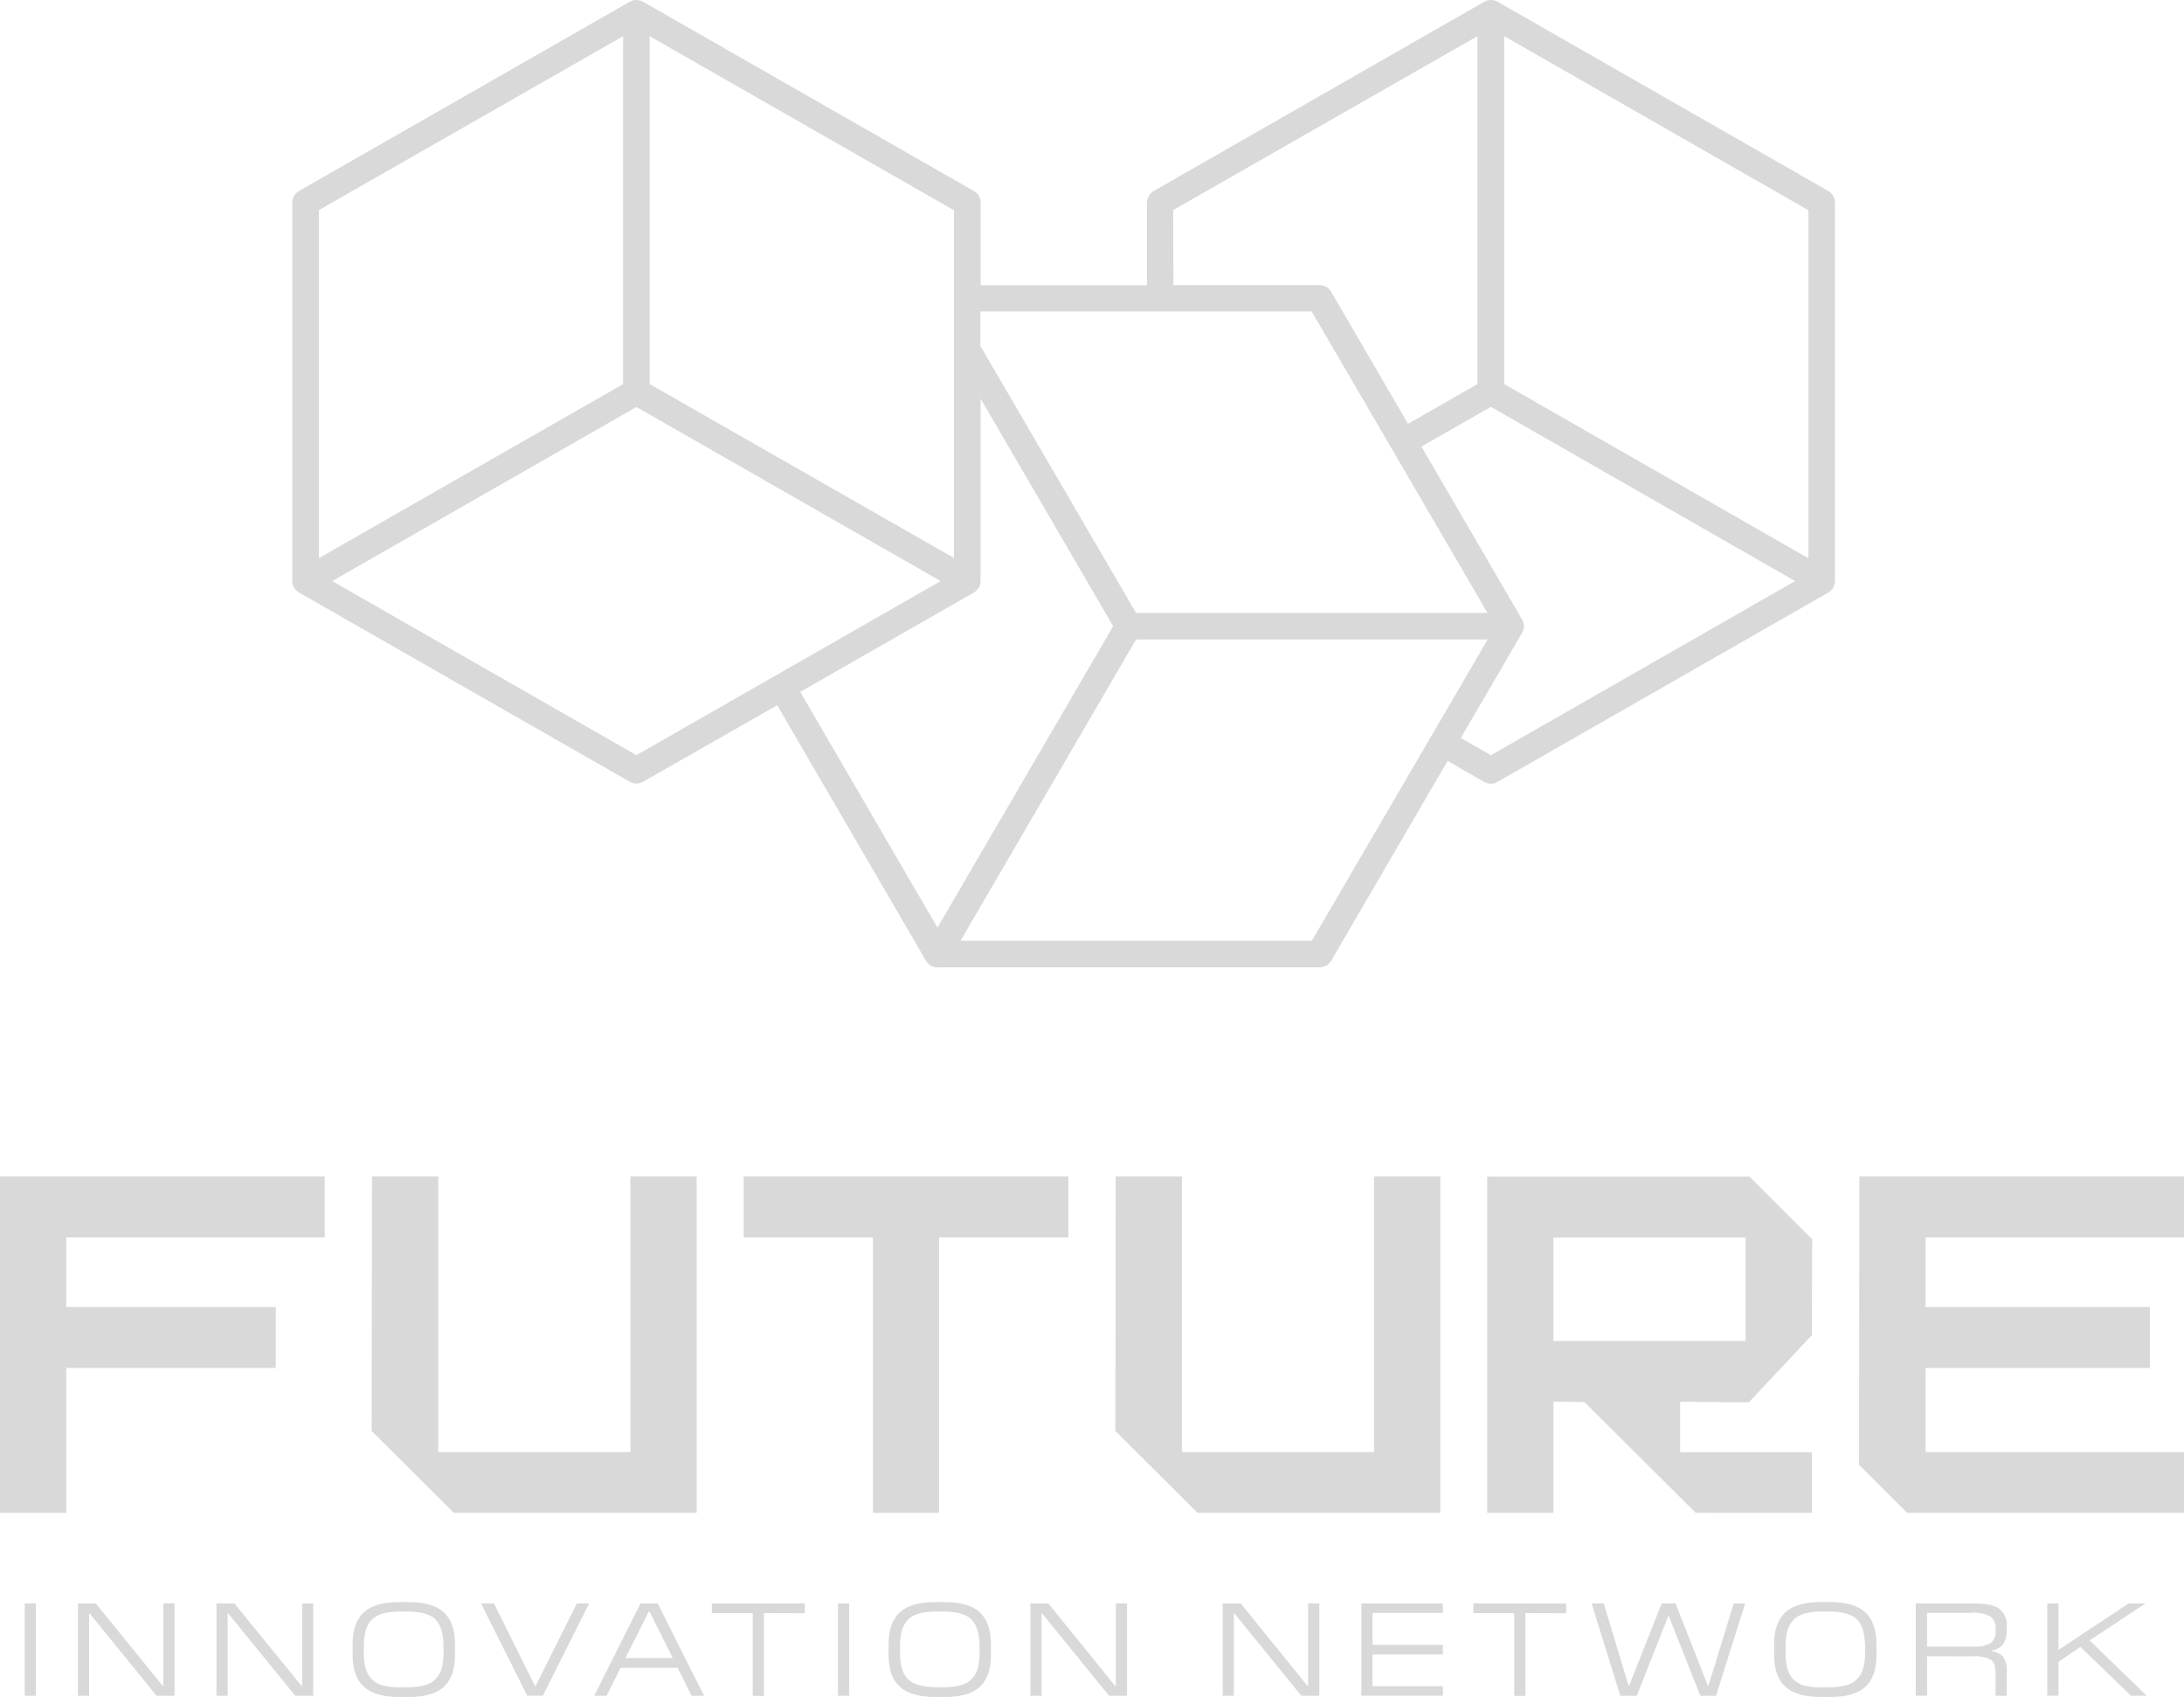
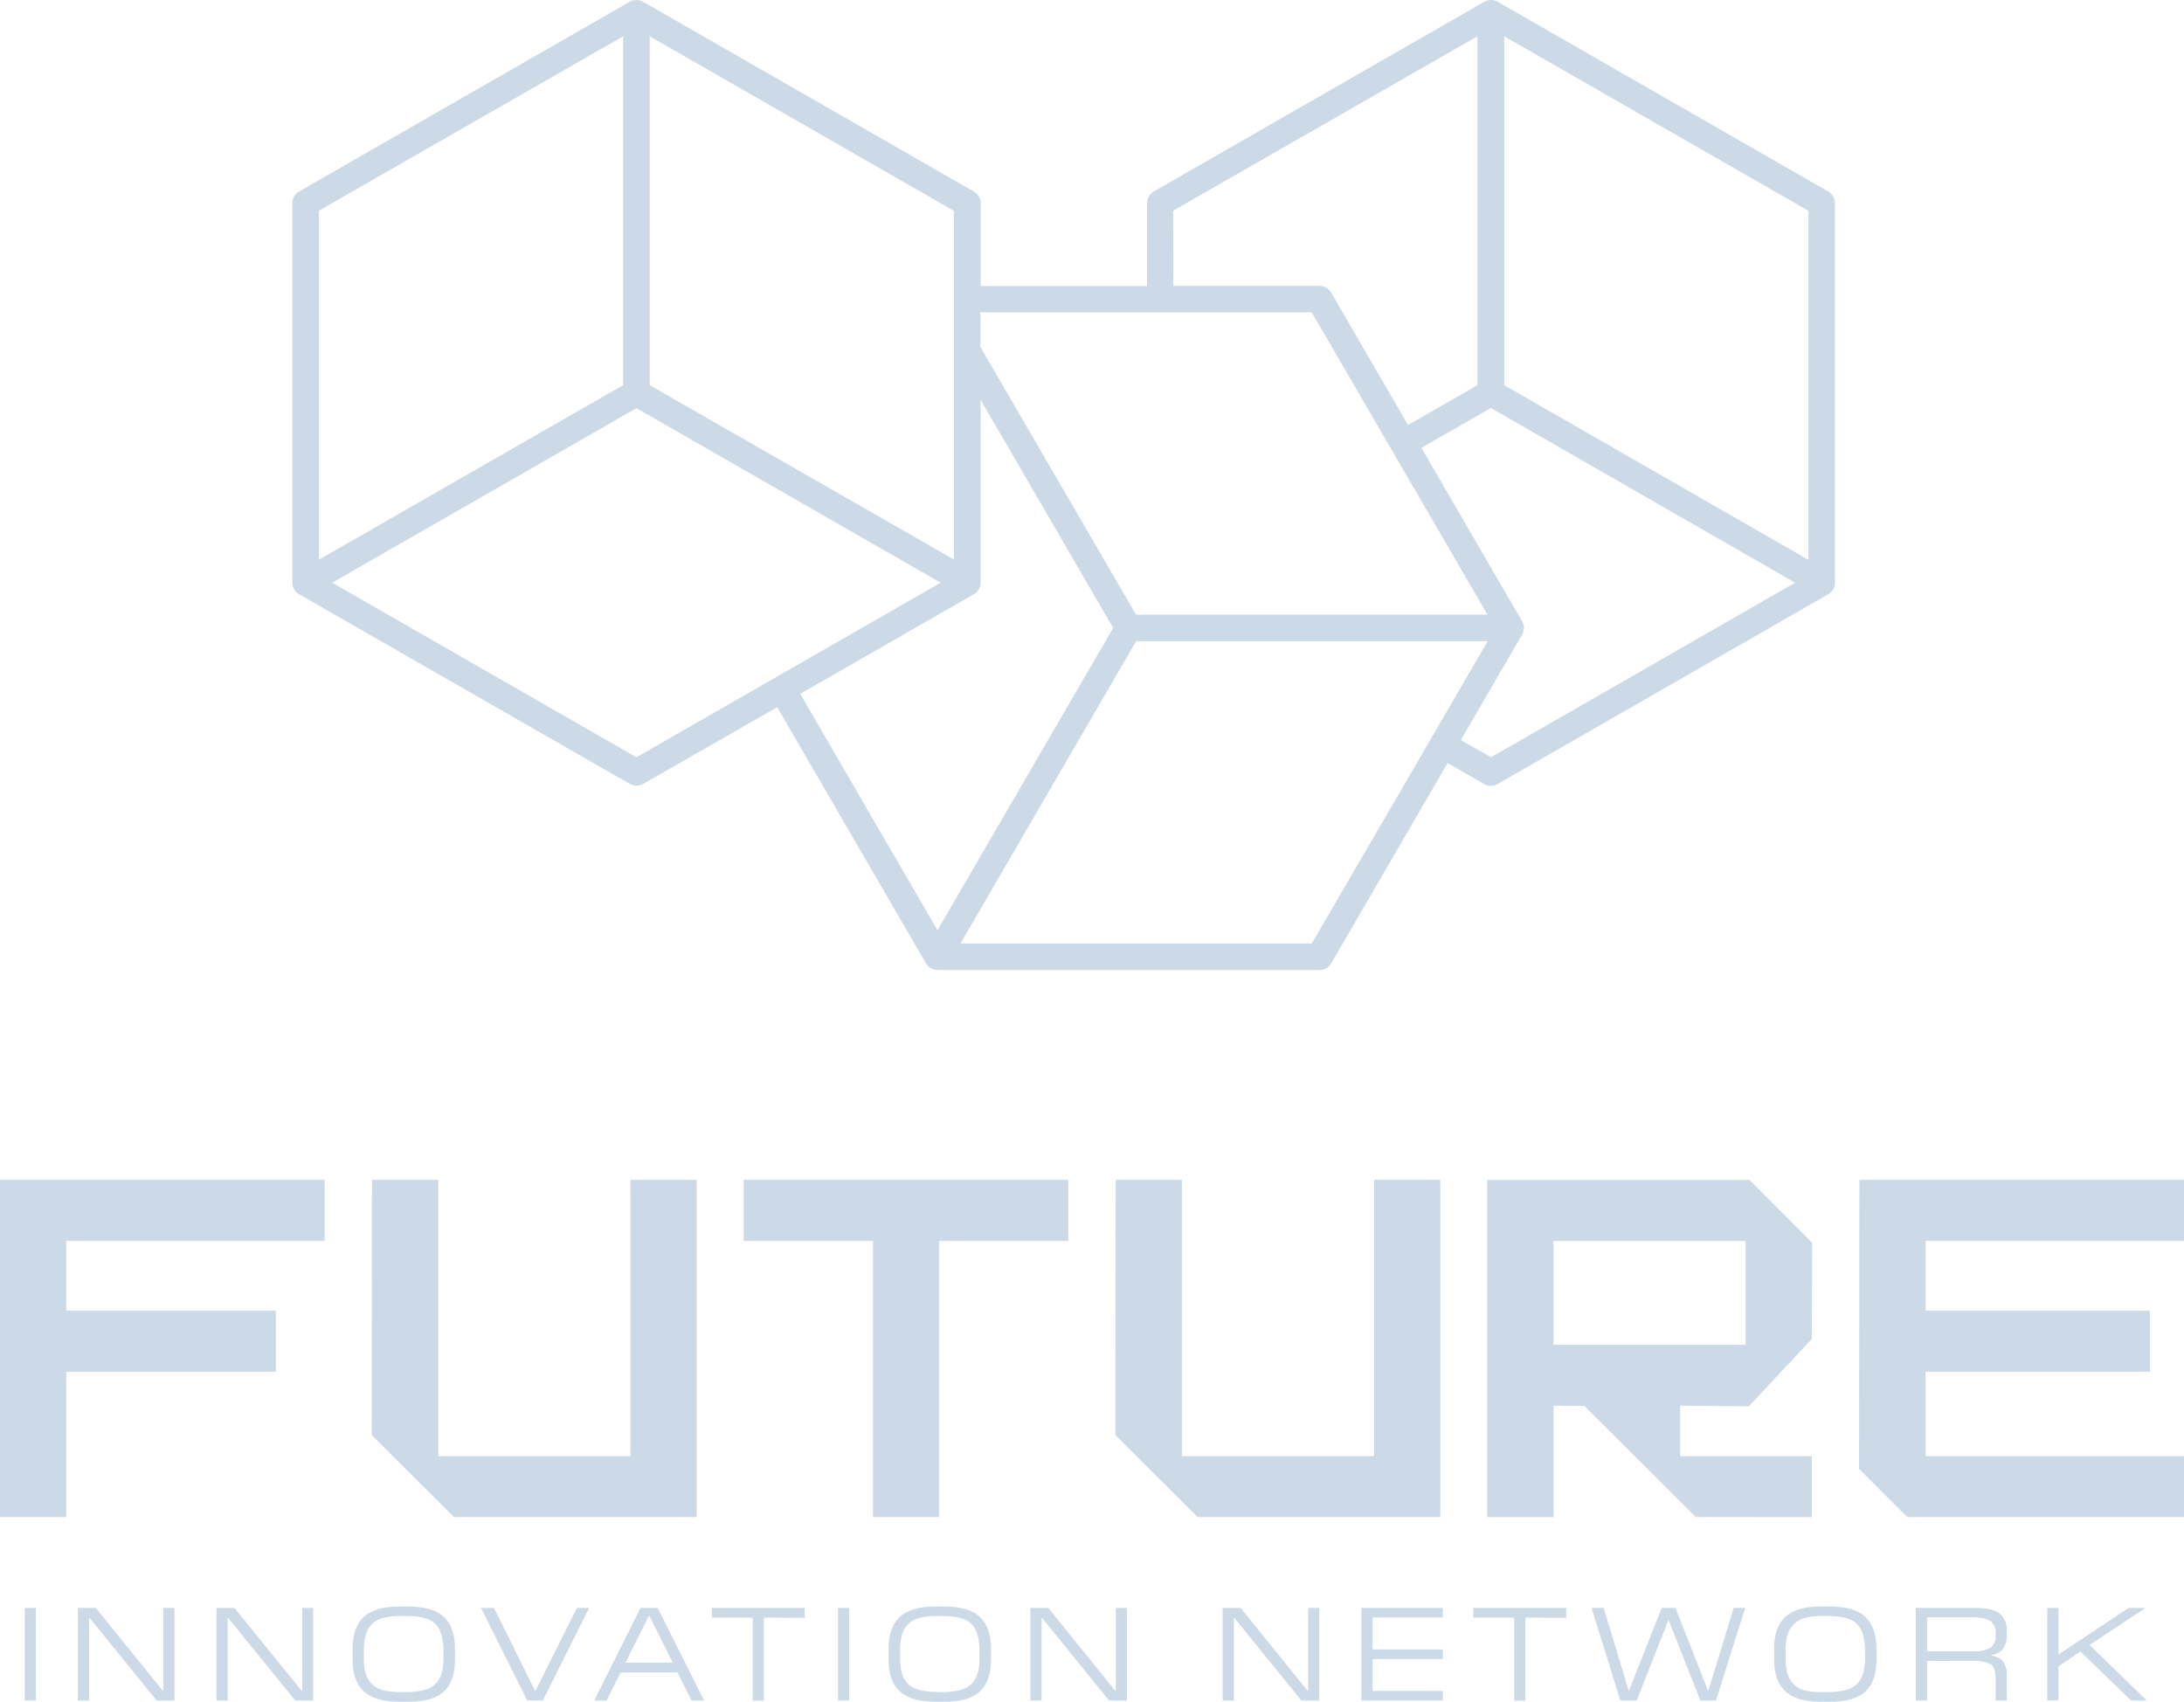
- <svg xmlns="http://www.w3.org/2000/svg" width="112" height="87" viewBox="0 0 112 87" fill="none">
-   <path d="M97.802 77.559L95.336 75.096L95.352 60.317H112V63.441H98.749V67.008H110.255V70.132H98.749V74.449H112V77.559H97.802Z" fill="#D9D9D9" />
-   <path d="M0 77.559V60.317H16.651V63.441H3.397V67.008H14.145V70.132H3.397V77.559H0Z" fill="#D9D9D9" />
-   <path d="M23.273 77.559L19.06 73.364L19.076 60.317H22.476V74.449H32.329V60.317H35.726V77.559H23.273Z" fill="#D9D9D9" />
-   <path d="M44.769 77.559V63.441H38.138V60.317H54.786V63.441H48.155V77.559H44.769Z" fill="#D9D9D9" />
-   <path d="M61.411 77.559L57.198 73.364L57.214 60.317H60.611V74.449H70.465V60.317H73.862V77.559H61.411Z" fill="#D9D9D9" />
-   <path d="M86.96 77.559L81.247 71.877L79.665 71.863V77.562H76.266V60.325H89.72L92.932 63.539L92.916 68.45L89.682 71.898L86.162 71.863V74.451H92.916V77.562L86.96 77.559ZM79.665 68.75H89.519V63.447H79.665V68.75Z" fill="#D9D9D9" />
-   <path d="M1.836 82.205V86.939H1.269V82.205H1.836Z" fill="#D9D9D9" />
-   <path d="M8.949 82.205V86.939H8.031L4.604 82.725H4.57V86.939H3.994V82.205H4.915L8.336 86.424H8.376V82.205H8.949Z" fill="#D9D9D9" />
-   <path d="M16.062 82.205V86.939H15.141L11.709 82.725H11.674V86.939H11.101V82.205H12.022L15.457 86.424H15.497V82.205H16.062Z" fill="#D9D9D9" />
-   <path d="M20.942 87H20.471C19.637 87 19.031 86.823 18.653 86.469C18.273 86.114 18.083 85.579 18.083 84.857V84.287C18.083 83.559 18.273 83.018 18.653 82.664C19.033 82.311 19.639 82.134 20.471 82.134H20.942C21.775 82.134 22.382 82.311 22.762 82.664C23.142 83.018 23.332 83.559 23.332 84.287V84.857C23.332 85.587 23.142 86.128 22.762 86.48C22.382 86.83 21.774 87.005 20.942 87ZM20.861 86.507C21.177 86.51 21.491 86.472 21.796 86.393C22.017 86.335 22.217 86.215 22.371 86.048C22.511 85.89 22.611 85.701 22.663 85.496C22.722 85.241 22.749 84.979 22.743 84.717V84.417C22.743 83.786 22.612 83.328 22.35 83.043C22.082 82.76 21.592 82.616 20.861 82.619H20.543C20.226 82.611 19.909 82.648 19.603 82.731C19.382 82.79 19.182 82.91 19.028 83.078C18.89 83.238 18.792 83.428 18.741 83.632C18.68 83.893 18.652 84.16 18.658 84.428V84.719C18.652 84.982 18.68 85.244 18.741 85.499C18.791 85.703 18.889 85.892 19.028 86.05C19.182 86.218 19.382 86.339 19.603 86.398C19.91 86.478 20.226 86.514 20.543 86.507H20.861Z" fill="#D9D9D9" />
-   <path d="M30.212 82.205L27.84 86.934H27.037L24.668 82.205H25.332L27.433 86.432H27.468L29.583 82.205H30.212Z" fill="#D9D9D9" />
-   <path d="M33.729 82.205L36.106 86.939H35.464L34.746 85.504H31.829L31.106 86.939H30.471L32.846 82.205H33.729ZM33.306 82.619H33.272L32.072 85.006H34.5L33.306 82.619Z" fill="#D9D9D9" />
-   <path d="M39.174 82.701V86.944H38.601V82.701H36.505V82.205H41.27V82.707L39.174 82.701Z" fill="#D9D9D9" />
-   <path d="M43.548 82.205V86.939H42.975V82.205H43.548Z" fill="#D9D9D9" />
-   <path d="M48.431 87H47.96C47.127 87 46.522 86.822 46.139 86.469C45.757 86.117 45.567 85.579 45.569 84.857V84.287C45.569 83.559 45.759 83.018 46.139 82.664C46.52 82.311 47.126 82.134 47.96 82.134H48.431C49.264 82.134 49.871 82.311 50.249 82.664C50.626 83.017 50.816 83.558 50.819 84.287V84.857C50.819 85.587 50.629 86.128 50.249 86.48C49.868 86.83 49.264 87.005 48.431 87ZM48.04 86.507H48.348C48.663 86.51 48.977 86.472 49.282 86.393C49.504 86.335 49.705 86.215 49.861 86.048C50 85.889 50.099 85.7 50.15 85.496C50.211 85.241 50.239 84.979 50.233 84.717V84.417C50.233 83.786 50.099 83.327 49.836 83.043C49.574 82.76 49.076 82.619 48.348 82.619H48.04C47.724 82.611 47.408 82.648 47.103 82.731C46.881 82.788 46.68 82.909 46.525 83.078C46.388 83.238 46.29 83.428 46.239 83.632C46.179 83.893 46.151 84.16 46.156 84.428V84.719C46.151 84.982 46.179 85.243 46.239 85.499C46.289 85.703 46.387 85.892 46.525 86.05C46.684 86.217 46.889 86.334 47.114 86.387C47.416 86.467 47.728 86.504 48.04 86.499V86.507Z" fill="#D9D9D9" />
-   <path d="M57.795 82.205V86.939H56.874L53.448 82.725H53.413V86.939H52.84V82.205H53.761L57.179 86.424H57.222V82.205H57.795Z" fill="#D9D9D9" />
-   <path d="M67.657 82.205V86.939H66.736L63.309 82.725H63.275V86.939H62.702V82.205H63.625L67.044 86.424H67.084V82.205H67.657Z" fill="#D9D9D9" />
-   <path d="M73.993 86.448V86.936H69.814V82.205H73.993V82.693H70.387V84.327H73.993V84.82H70.387V86.448H73.993Z" fill="#D9D9D9" />
-   <path d="M78.225 82.701V86.944H77.652V82.701H75.556V82.205H80.321V82.707L78.225 82.701Z" fill="#D9D9D9" />
-   <path d="M89.495 82.205L88.001 86.939H87.198L85.565 82.821L83.935 86.939H83.094L81.62 82.205H82.241L83.515 86.406H83.55L85.215 82.205H85.924L87.581 86.411H87.616L88.909 82.205H89.495Z" fill="#D9D9D9" />
-   <path d="M93.842 87H93.371C92.538 87 91.931 86.823 91.551 86.469C91.171 86.114 90.981 85.579 90.981 84.857V84.287C90.981 83.559 91.171 83.018 91.551 82.664C91.931 82.311 92.538 82.134 93.371 82.134H93.842C94.675 82.134 95.283 82.311 95.66 82.664C96.037 83.017 96.228 83.558 96.23 84.287V84.857C96.23 85.587 96.04 86.128 95.66 86.48C95.28 86.83 94.675 87.005 93.842 87ZM93.452 86.507H93.759C94.075 86.51 94.391 86.472 94.696 86.393C94.918 86.335 95.117 86.215 95.272 86.048C95.411 85.889 95.51 85.7 95.561 85.496C95.622 85.241 95.65 84.979 95.644 84.717V84.417C95.644 83.786 95.512 83.328 95.248 83.043C94.98 82.76 94.487 82.616 93.759 82.619H93.452C93.135 82.611 92.82 82.648 92.515 82.731C92.29 82.792 92.089 82.917 91.936 83.091C91.799 83.251 91.701 83.441 91.65 83.645C91.591 83.906 91.564 84.174 91.57 84.441V84.733C91.564 84.995 91.591 85.257 91.65 85.512C91.702 85.715 91.8 85.904 91.936 86.064C92.092 86.232 92.293 86.352 92.515 86.411C92.821 86.487 93.136 86.519 93.452 86.507Z" fill="#D9D9D9" />
-   <path d="M98.824 84.913V86.934H98.243V82.205H101.295C101.876 82.205 102.293 82.298 102.54 82.487C102.672 82.6 102.774 82.743 102.839 82.903C102.904 83.064 102.929 83.237 102.912 83.409V83.531C102.932 83.801 102.864 84.069 102.719 84.298C102.569 84.478 102.354 84.593 102.119 84.618V84.648C102.348 84.669 102.561 84.77 102.722 84.931C102.872 85.162 102.939 85.436 102.912 85.708V86.939H102.339V85.836C102.339 85.467 102.264 85.221 102.109 85.099C101.815 84.947 101.483 84.884 101.153 84.918L98.824 84.913ZM101.097 82.688H98.824V84.417H101.207C101.517 84.446 101.829 84.38 102.101 84.229C102.189 84.144 102.257 84.04 102.298 83.925C102.339 83.81 102.353 83.687 102.339 83.566V83.523C102.354 83.401 102.337 83.277 102.29 83.163C102.243 83.049 102.168 82.948 102.071 82.871C101.77 82.722 101.433 82.656 101.097 82.68V82.688Z" fill="#D9D9D9" />
-   <path d="M105.562 85.197V86.934H104.989V82.205H105.562V84.566H105.597L109.16 82.205H110.022L107.16 84.099L110.089 86.939H109.286L106.697 84.444H106.67L105.562 85.197Z" fill="#D9D9D9" />
-   <path d="M93.765 9.795L76.801 0.089C76.697 0.031 76.579 0 76.46 0C76.34 0 76.222 0.031 76.118 0.089L59.16 9.795C59.057 9.855 58.972 9.941 58.912 10.043C58.853 10.146 58.822 10.263 58.823 10.381V14.624H50.291V10.381C50.291 10.262 50.26 10.146 50.2 10.044C50.139 9.941 50.053 9.856 49.949 9.798L32.977 0.089C32.873 0.031 32.755 0 32.636 0C32.516 0 32.398 0.031 32.294 0.089L15.328 9.795C15.225 9.854 15.139 9.939 15.08 10.042C15.021 10.144 14.99 10.26 14.991 10.378V29.79C14.991 29.908 15.022 30.025 15.082 30.128C15.141 30.231 15.227 30.316 15.331 30.376L32.297 40.079C32.402 40.137 32.52 40.169 32.64 40.169C32.759 40.169 32.876 40.138 32.98 40.079L39.857 36.154L47.486 49.257C47.546 49.359 47.633 49.444 47.736 49.504C47.84 49.563 47.958 49.594 48.078 49.593H67.673C67.793 49.594 67.91 49.563 68.014 49.504C68.118 49.444 68.204 49.359 68.264 49.257L74.237 39.01L76.11 40.087C76.214 40.148 76.332 40.179 76.453 40.179C76.573 40.18 76.69 40.148 76.793 40.087L93.757 30.381C93.861 30.323 93.947 30.238 94.007 30.135C94.068 30.033 94.099 29.916 94.099 29.798V10.381C94.1 10.263 94.069 10.147 94.011 10.044C93.952 9.941 93.867 9.855 93.765 9.795ZM92.742 28.623L77.141 19.692V1.855L92.742 10.779V28.623ZM60.161 10.771L75.765 1.855V19.692L72.207 21.728L68.259 14.953C68.199 14.85 68.113 14.765 68.009 14.706C67.905 14.647 67.787 14.616 67.667 14.616H60.172L60.161 10.771ZM67.266 15.968L76.282 31.423H58.258L50.275 17.735V15.968H67.266ZM48.918 28.604L33.317 19.692V1.855L48.918 10.779V28.604ZM31.954 1.855V19.692L16.353 28.615V10.771L31.954 1.855ZM32.637 38.716L17.036 29.79L32.637 20.866L48.238 29.79L32.637 38.716ZM41.037 35.472L49.943 30.378C50.048 30.319 50.134 30.233 50.194 30.13C50.255 30.026 50.286 29.909 50.286 29.79V20.437L57.086 32.105L48.075 47.557L41.037 35.472ZM67.271 48.236H49.255L58.263 32.781H76.293L67.271 48.236ZM76.461 38.716L74.914 37.833L78.059 32.441C78.118 32.338 78.15 32.222 78.15 32.103C78.15 31.985 78.118 31.868 78.059 31.765L72.893 22.895L76.456 20.858L92.057 29.79L76.461 38.716Z" fill="#D9D9D9" />
+ <svg xmlns="http://www.w3.org/2000/svg" width="86" height="67" viewBox="0 0 86 67" fill="none">
+   <path d="M75.098 59.73L73.204 57.833L73.217 46.451H86V48.857H75.825V51.604H84.66V54.01H75.825V57.334H86V59.73H75.098Z" fill="#CCDAE7" />
+   <path d="M0 59.73V46.451H12.785V48.857H2.608V51.604H10.861V54.01H2.608V59.73H0Z" fill="#CCDAE7" />
+   <path d="M17.87 59.73L14.635 56.499L14.648 46.451H17.258V57.334H24.824V46.451H27.433V59.73H17.87Z" fill="#CCDAE7" />
+   <path d="M34.376 59.73V48.857H29.285V46.451H42.068V48.857H36.976V59.73H34.376Z" fill="#CCDAE7" />
+   <path d="M47.155 59.73L43.92 56.499L43.932 46.451H46.541V57.334H54.107V46.451H56.715V59.73H47.155Z" fill="#CCDAE7" />
+   <path d="M66.773 59.73L62.386 55.353L61.172 55.343V59.732H58.561V46.457H68.892L71.359 48.933L71.346 52.715L68.863 55.37L66.16 55.343V57.336H71.346V59.732L66.773 59.73ZM61.172 52.946H68.738V48.861H61.172V52.946Z" fill="#CCDAE7" />
+   <path d="M1.41 63.308V66.953H0.974V63.308H1.41Z" fill="#CCDAE7" />
+   <path d="M6.872 63.308V66.953H6.167L3.535 63.708H3.509V66.953H3.067V63.308H3.774L6.401 66.557H6.432V63.308H6.872Z" fill="#CCDAE7" />
+   <path d="M12.333 63.308V66.953H11.626L8.991 63.708H8.964V66.953H8.524V63.308H9.231L11.868 66.557H11.899V63.308H12.333Z" fill="#CCDAE7" />
+   <path d="M16.08 67H15.718C15.079 67 14.613 66.864 14.323 66.591C14.031 66.318 13.885 65.905 13.885 65.35V64.911C13.885 64.35 14.031 63.933 14.323 63.661C14.615 63.389 15.08 63.252 15.718 63.252H16.08C16.72 63.252 17.186 63.389 17.478 63.661C17.77 63.933 17.916 64.35 17.916 64.911V65.35C17.916 65.912 17.77 66.329 17.478 66.6C17.186 66.869 16.719 67.004 16.08 67ZM16.018 66.62C16.261 66.623 16.502 66.593 16.736 66.532C16.906 66.488 17.059 66.396 17.178 66.267C17.285 66.145 17.362 65.999 17.402 65.842C17.447 65.645 17.468 65.444 17.463 65.242V65.011C17.463 64.525 17.363 64.172 17.161 63.953C16.956 63.734 16.58 63.624 16.018 63.626H15.774C15.53 63.62 15.287 63.649 15.052 63.712C14.882 63.757 14.729 63.85 14.611 63.98C14.505 64.103 14.43 64.249 14.39 64.406C14.344 64.607 14.322 64.813 14.327 65.019V65.244C14.322 65.446 14.344 65.647 14.39 65.844C14.429 66.001 14.504 66.147 14.611 66.269C14.729 66.398 14.882 66.491 15.052 66.536C15.288 66.598 15.531 66.626 15.774 66.62H16.018Z" fill="#CCDAE7" />
+   <path d="M23.198 63.308L21.377 66.949H20.761L18.941 63.308H19.451L21.065 66.563H21.091L22.715 63.308H23.198Z" fill="#CCDAE7" />
+   <path d="M25.899 63.308L27.725 66.953H27.231L26.68 65.848H24.44L23.885 66.953H23.398L25.221 63.308H25.899ZM25.575 63.626H25.548L24.627 65.464H26.491L25.575 63.626Z" fill="#CCDAE7" />
+   <path d="M30.08 63.69V66.957H29.64V63.69H28.031V63.308H31.69V63.694L30.08 63.69Z" fill="#CCDAE7" />
+   <path d="M33.439 63.308V66.953H32.999V63.308H33.439Z" fill="#CCDAE7" />
+   <path d="M37.188 67H36.826C36.187 67 35.722 66.863 35.429 66.591C35.135 66.32 34.989 65.905 34.991 65.35V64.911C34.991 64.35 35.137 63.933 35.429 63.661C35.721 63.389 36.186 63.252 36.826 63.252H37.188C37.827 63.252 38.294 63.389 38.584 63.661C38.874 63.932 39.02 64.349 39.022 64.911V65.35C39.022 65.912 38.876 66.329 38.584 66.6C38.292 66.869 37.827 67.004 37.188 67ZM36.888 66.62H37.124C37.366 66.623 37.608 66.593 37.842 66.532C38.012 66.488 38.166 66.395 38.286 66.267C38.392 66.145 38.469 65.999 38.508 65.842C38.555 65.645 38.576 65.444 38.571 65.242V65.011C38.571 64.525 38.469 64.171 38.267 63.953C38.066 63.734 37.684 63.626 37.124 63.626H36.888C36.645 63.62 36.403 63.649 36.169 63.712C35.998 63.757 35.843 63.849 35.725 63.98C35.619 64.103 35.544 64.249 35.505 64.406C35.459 64.607 35.437 64.813 35.441 65.019V65.244C35.437 65.446 35.459 65.647 35.505 65.844C35.543 66.001 35.618 66.147 35.725 66.269C35.847 66.397 36.004 66.487 36.177 66.528C36.409 66.589 36.648 66.618 36.888 66.614V66.62Z" fill="#CCDAE7" />
+   <path d="M44.378 63.308V66.953H43.671L41.04 63.708H41.013V66.953H40.574V63.308H41.281L43.905 66.557H43.938V63.308H44.378Z" fill="#CCDAE7" />
+   <path d="M51.951 63.308V66.953H51.244L48.612 63.708H48.586V66.953H48.146V63.308H48.855L51.48 66.557H51.511V63.308H51.951Z" fill="#CCDAE7" />
+   <path d="M56.816 66.575V66.951H53.607V63.308H56.816V63.683H54.047V64.941H56.816V65.321H54.047V66.575H56.816Z" fill="#CCDAE7" />
+   <path d="M60.066 63.69V66.957H59.626V63.69H58.016V63.308H61.675V63.694L60.066 63.69Z" fill="#CCDAE7" />
+   <path d="M68.719 63.308L67.572 66.953H66.956L65.702 63.781L64.45 66.953H63.805L62.672 63.308H63.149L64.127 66.542H64.154L65.433 63.308H65.977L67.25 66.546H67.276L68.269 63.308H68.719Z" fill="#CCDAE7" />
+   <path d="M72.058 67H71.696C71.056 67 70.59 66.864 70.298 66.591C70.006 66.318 69.86 65.905 69.86 65.35V64.911C69.86 64.35 70.006 63.933 70.298 63.661C70.59 63.389 71.056 63.252 71.696 63.252H72.058C72.697 63.252 73.163 63.389 73.453 63.661C73.743 63.932 73.889 64.349 73.891 64.911V65.35C73.891 65.912 73.745 66.329 73.453 66.6C73.161 66.869 72.697 67.004 72.058 67ZM71.757 66.62H71.994C72.237 66.623 72.478 66.593 72.713 66.532C72.883 66.487 73.037 66.395 73.155 66.267C73.262 66.145 73.338 65.999 73.377 65.842C73.424 65.645 73.445 65.444 73.441 65.242V65.011C73.441 64.525 73.34 64.172 73.137 63.953C72.931 63.734 72.553 63.624 71.994 63.626H71.757C71.515 63.62 71.272 63.649 71.038 63.712C70.866 63.759 70.712 63.856 70.594 63.99C70.489 64.113 70.413 64.259 70.374 64.416C70.329 64.618 70.308 64.823 70.312 65.029V65.254C70.308 65.456 70.329 65.657 70.374 65.854C70.414 66.011 70.489 66.156 70.594 66.279C70.713 66.408 70.867 66.501 71.038 66.546C71.273 66.605 71.515 66.629 71.757 66.62Z" fill="#CCDAE7" />
+   <path d="M75.883 65.393V66.949H75.437V63.308H77.78C78.226 63.308 78.547 63.379 78.736 63.524C78.837 63.611 78.916 63.721 78.966 63.845C79.015 63.969 79.035 64.102 79.022 64.235V64.329C79.037 64.536 78.985 64.743 78.874 64.919C78.758 65.058 78.593 65.146 78.413 65.166V65.189C78.588 65.205 78.752 65.282 78.876 65.407C78.991 65.584 79.042 65.795 79.022 66.005V66.953H78.582V66.103C78.582 65.82 78.524 65.63 78.405 65.536C78.179 65.419 77.924 65.371 77.671 65.397L75.883 65.393ZM77.628 63.679H75.883V65.011H77.712C77.951 65.033 78.19 64.983 78.399 64.866C78.467 64.8 78.518 64.72 78.55 64.632C78.582 64.543 78.593 64.449 78.582 64.355V64.323C78.593 64.228 78.58 64.133 78.544 64.045C78.508 63.957 78.45 63.88 78.376 63.82C78.145 63.705 77.886 63.654 77.628 63.673V63.679Z" fill="#CCDAE7" />
+   <path d="M81.056 65.611V66.949H80.617V63.308H81.056V65.125H81.083L83.819 63.308H84.481L82.284 64.766L84.532 66.953H83.916L81.928 65.031H81.907L81.056 65.611Z" fill="#CCDAE7" />
+   <path d="M71.998 7.543L58.972 0.069C58.892 0.024 58.802 0 58.71 0C58.618 0 58.528 0.024 58.448 0.069L45.426 7.543C45.347 7.589 45.282 7.655 45.236 7.735C45.191 7.814 45.167 7.903 45.167 7.995V11.262H38.617V7.995C38.617 7.903 38.592 7.814 38.546 7.735C38.5 7.656 38.433 7.59 38.353 7.545L25.322 0.069C25.242 0.024 25.151 0 25.06 0C24.968 0 24.877 0.024 24.797 0.069L11.77 7.543C11.691 7.589 11.625 7.654 11.579 7.733C11.534 7.812 11.51 7.902 11.511 7.993V22.942C11.511 23.033 11.535 23.123 11.581 23.202C11.626 23.281 11.692 23.347 11.772 23.393L24.8 30.865C24.88 30.91 24.97 30.934 25.063 30.935C25.154 30.935 25.244 30.911 25.324 30.865L30.604 27.843L36.462 37.933C36.509 38.012 36.575 38.078 36.655 38.123C36.734 38.169 36.825 38.193 36.917 38.193H51.963C52.055 38.193 52.145 38.169 52.225 38.123C52.305 38.078 52.371 38.012 52.417 37.933L57.003 30.042L58.442 30.871C58.522 30.918 58.612 30.943 58.705 30.943C58.797 30.943 58.887 30.918 58.966 30.871L71.992 23.397C72.072 23.352 72.138 23.286 72.184 23.207C72.231 23.129 72.255 23.039 72.255 22.948V7.995C72.255 7.904 72.232 7.814 72.187 7.735C72.142 7.656 72.077 7.59 71.998 7.543ZM71.213 22.043L59.233 15.165V1.429L71.213 8.301V22.043ZM46.195 8.295L58.177 1.429V15.165L55.445 16.733L52.413 11.515C52.367 11.436 52.301 11.371 52.221 11.325C52.141 11.28 52.051 11.256 51.959 11.256H46.203L46.195 8.295ZM51.651 12.297L58.574 24.2H44.734L38.604 13.658V12.297H51.651ZM37.562 22.029L25.583 15.165V1.429L37.562 8.301V22.029ZM24.537 1.429V15.165L12.557 22.037V8.295L24.537 1.429ZM25.061 29.816L13.081 22.942L25.061 16.07L37.04 22.942L25.061 29.816ZM31.511 27.318L38.349 23.395C38.429 23.349 38.496 23.283 38.542 23.203C38.588 23.124 38.613 23.033 38.612 22.942V15.739L43.834 24.724L36.915 36.624L31.511 27.318ZM51.655 37.147H37.821L44.738 25.245H58.582L51.655 37.147ZM58.711 29.816L57.523 29.136L59.938 24.984C59.984 24.904 60.008 24.815 60.008 24.723C60.008 24.632 59.984 24.542 59.938 24.463L55.971 17.632L58.707 16.063L70.686 22.942L58.711 29.816Z" fill="#CCDAE7" />
</svg>
